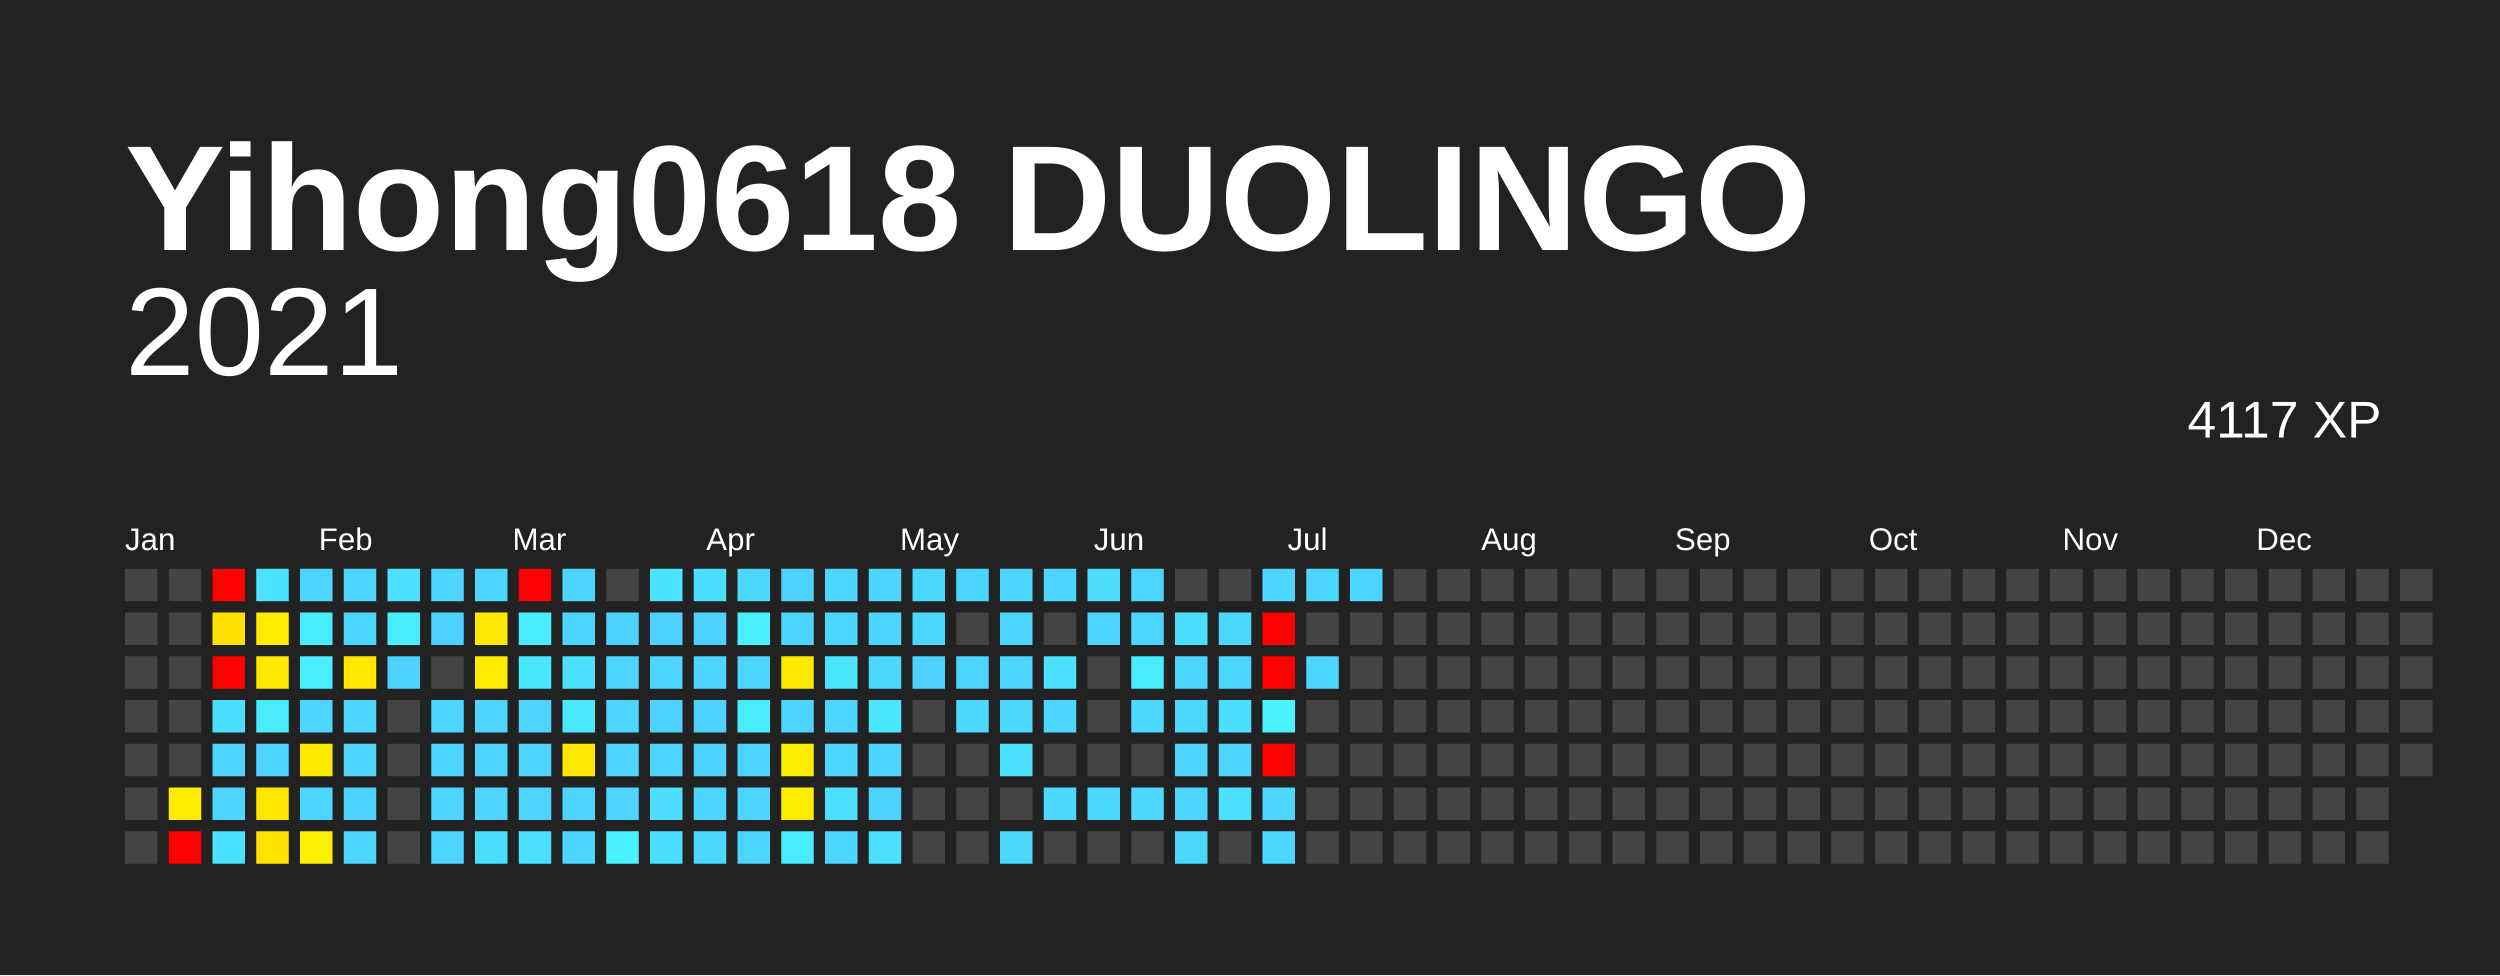
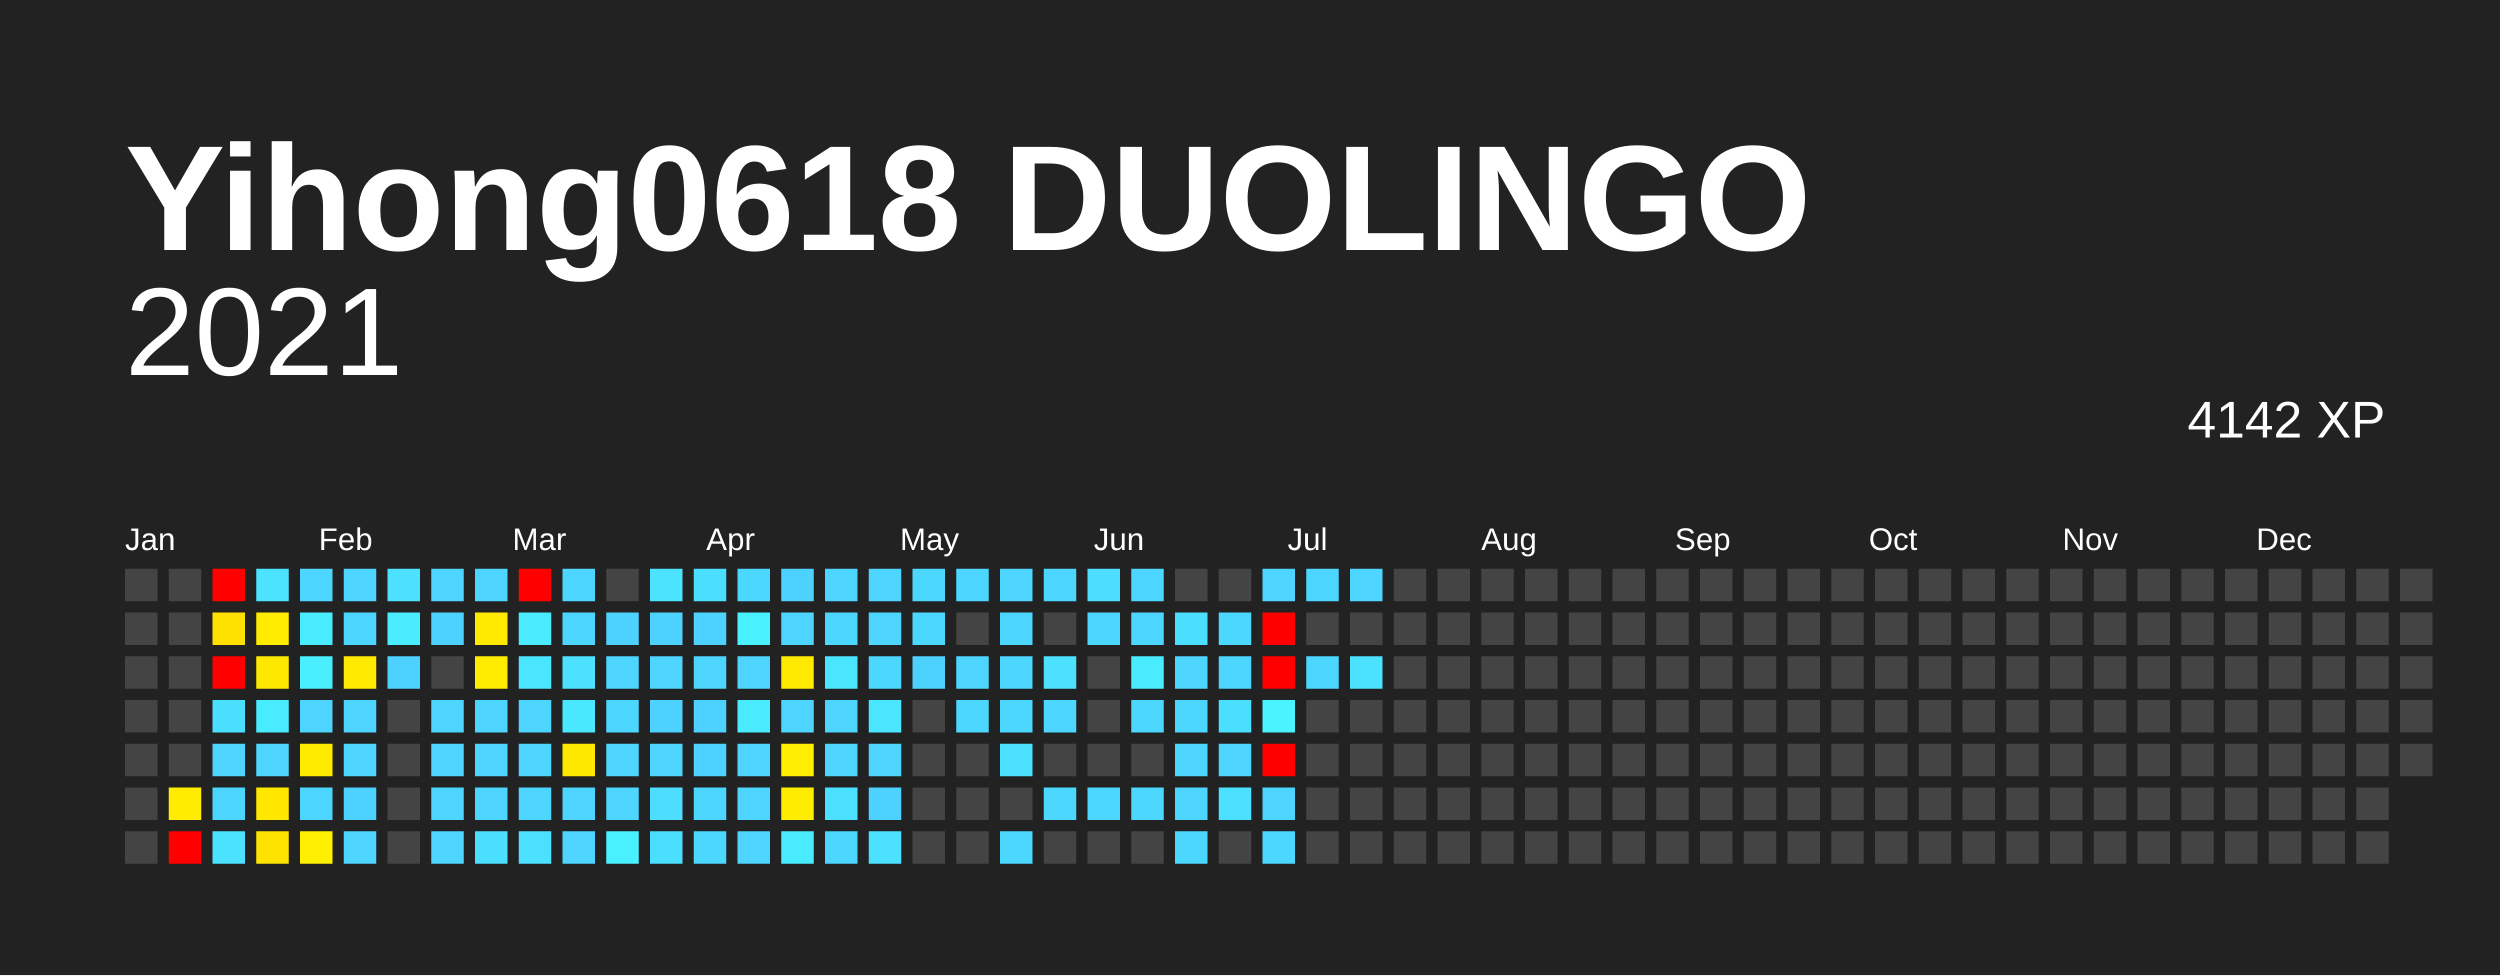
<svg xmlns="http://www.w3.org/2000/svg" baseProfile="full" height="78mm" version="1.1" viewBox="0,0,200,78" width="200mm">
  <defs />
  <rect fill="#222222" height="78" width="200" x="0" y="0" />
  <text fill="#FFFFFF" style="font-size:12px; font-family:Arial; font-weight:bold;" x="10" y="20">Yihong0618 DUOLINGO</text>
  <text alignment-baseline="hanging" fill="#FFFFFF" style="font-size:10.0px; font-family:Arial;" x="10" y="30">2021</text>
-   <text alignment-baseline="hanging" fill="#FFFFFF" style="font-size:4.125px; font-family:Arial;" x="175" y="35">4117 XP</text>
+   <text alignment-baseline="hanging" fill="#FFFFFF" style="font-size:4.125px; font-family:Arial;" x="175" y="35">4142 XP</text>
  <text fill="#FFFFFF" style="font-size:2.5px; font-family:Arial" x="10.0" y="44">Jan</text>
  <text fill="#FFFFFF" style="font-size:2.5px; font-family:Arial" x="25.5" y="44">Feb</text>
  <text fill="#FFFFFF" style="font-size:2.5px; font-family:Arial" x="41.0" y="44">Mar</text>
  <text fill="#FFFFFF" style="font-size:2.5px; font-family:Arial" x="56.5" y="44">Apr</text>
  <text fill="#FFFFFF" style="font-size:2.5px; font-family:Arial" x="72.0" y="44">May</text>
  <text fill="#FFFFFF" style="font-size:2.5px; font-family:Arial" x="87.5" y="44">Jun</text>
  <text fill="#FFFFFF" style="font-size:2.5px; font-family:Arial" x="103.0" y="44">Jul</text>
  <text fill="#FFFFFF" style="font-size:2.5px; font-family:Arial" x="118.5" y="44">Aug</text>
  <text fill="#FFFFFF" style="font-size:2.5px; font-family:Arial" x="134.0" y="44">Sep</text>
  <text fill="#FFFFFF" style="font-size:2.5px; font-family:Arial" x="149.5" y="44">Oct</text>
  <text fill="#FFFFFF" style="font-size:2.5px; font-family:Arial" x="165.0" y="44">Nov</text>
  <text fill="#FFFFFF" style="font-size:2.5px; font-family:Arial" x="180.5" y="44">Dec</text>
  <rect fill="#444444" height="2.6" width="2.6" x="10.0" y="45.5" />
  <rect fill="#444444" height="2.6" width="2.6" x="10.0" y="49.0" />
  <rect fill="#444444" height="2.6" width="2.6" x="10.0" y="52.5" />
  <rect fill="#444444" height="2.6" width="2.6" x="10.0" y="56.0" />
  <rect fill="#444444" height="2.6" width="2.6" x="10.0" y="59.5" />
  <rect fill="#444444" height="2.6" width="2.6" x="10.0" y="63.0" />
  <rect fill="#444444" height="2.6" width="2.6" x="10.0" y="66.5" />
  <rect fill="#444444" height="2.6" width="2.6" x="13.5" y="45.5" />
  <rect fill="#444444" height="2.6" width="2.6" x="13.5" y="49.0" />
  <rect fill="#444444" height="2.6" width="2.6" x="13.5" y="52.5" />
  <rect fill="#444444" height="2.6" width="2.6" x="13.5" y="56.0" />
  <rect fill="#444444" height="2.6" width="2.6" x="13.5" y="59.5" />
  <rect fill="#ffec00" height="2.6" width="2.6" x="13.5" y="63.0" />
  <rect fill="red" height="2.6" width="2.6" x="13.5" y="66.5" />
  <rect fill="red" height="2.6" width="2.6" x="17.0" y="45.5" />
  <rect fill="#ffe100" height="2.6" width="2.6" x="17.0" y="49.0" />
  <rect fill="red" height="2.6" width="2.6" x="17.0" y="52.5" />
  <rect fill="#4bdfff" height="2.6" width="2.6" x="17.0" y="56.0" />
  <rect fill="#4dd4ff" height="2.6" width="2.6" x="17.0" y="59.5" />
  <rect fill="#4cd6ff" height="2.6" width="2.6" x="17.0" y="63.0" />
  <rect fill="#4be2ff" height="2.6" width="2.6" x="17.0" y="66.5" />
  <rect fill="#4be3ff" height="2.6" width="2.6" x="20.5" y="45.5" />
  <rect fill="#ffec00" height="2.6" width="2.6" x="20.5" y="49.0" />
  <rect fill="#ffe800" height="2.6" width="2.6" x="20.5" y="52.5" />
  <rect fill="#49ecff" height="2.6" width="2.6" x="20.5" y="56.0" />
  <rect fill="#4dd4ff" height="2.6" width="2.6" x="20.5" y="59.5" />
  <rect fill="#ffe700" height="2.6" width="2.6" x="20.5" y="63.0" />
  <rect fill="#ffe300" height="2.6" width="2.6" x="20.5" y="66.5" />
  <rect fill="#4cd6ff" height="2.6" width="2.6" x="24.0" y="45.5" />
  <rect fill="#49ecff" height="2.6" width="2.6" x="24.0" y="49.0" />
  <rect fill="#49efff" height="2.6" width="2.6" x="24.0" y="52.5" />
  <rect fill="#4dd4ff" height="2.6" width="2.6" x="24.0" y="56.0" />
  <rect fill="#ffeb00" height="2.6" width="2.6" x="24.0" y="59.5" />
  <rect fill="#4cd6ff" height="2.6" width="2.6" x="24.0" y="63.0" />
  <rect fill="#ffef00" height="2.6" width="2.6" x="24.0" y="66.5" />
  <rect fill="#4dd5ff" height="2.6" width="2.6" x="27.5" y="45.5" />
  <rect fill="#4cd6ff" height="2.6" width="2.6" x="27.5" y="49.0" />
  <rect fill="#ffe900" height="2.6" width="2.6" x="27.5" y="52.5" />
  <rect fill="#4dd4ff" height="2.6" width="2.6" x="27.5" y="56.0" />
  <rect fill="#4dd5ff" height="2.6" width="2.6" x="27.5" y="59.5" />
  <rect fill="#4dd2ff" height="2.6" width="2.6" x="27.5" y="63.0" />
  <rect fill="#4dd5ff" height="2.6" width="2.6" x="27.5" y="66.5" />
  <rect fill="#4be1ff" height="2.6" width="2.6" x="31.0" y="45.5" />
  <rect fill="#49edff" height="2.6" width="2.6" x="31.0" y="49.0" />
  <rect fill="#4dd2ff" height="2.6" width="2.6" x="31.0" y="52.5" />
  <rect fill="#444444" height="2.6" width="2.6" x="31.0" y="56.0" />
  <rect fill="#444444" height="2.6" width="2.6" x="31.0" y="59.5" />
  <rect fill="#444444" height="2.6" width="2.6" x="31.0" y="63.0" />
  <rect fill="#444444" height="2.6" width="2.6" x="31.0" y="66.5" />
  <rect fill="#4dd5ff" height="2.6" width="2.6" x="34.5" y="45.5" />
  <rect fill="#4dd2ff" height="2.6" width="2.6" x="34.5" y="49.0" />
  <rect fill="#444444" height="2.6" width="2.6" x="34.5" y="52.5" />
  <rect fill="#4dd5ff" height="2.6" width="2.6" x="34.5" y="56.0" />
  <rect fill="#4dd5ff" height="2.6" width="2.6" x="34.5" y="59.5" />
  <rect fill="#4dd5ff" height="2.6" width="2.6" x="34.5" y="63.0" />
  <rect fill="#4dd4ff" height="2.6" width="2.6" x="34.5" y="66.5" />
  <rect fill="#4dd4ff" height="2.6" width="2.6" x="38.0" y="45.5" />
  <rect fill="#ffe900" height="2.6" width="2.6" x="38.0" y="49.0" />
  <rect fill="#ffec00" height="2.6" width="2.6" x="38.0" y="52.5" />
  <rect fill="#4dd5ff" height="2.6" width="2.6" x="38.0" y="56.0" />
  <rect fill="#4dd5ff" height="2.6" width="2.6" x="38.0" y="59.5" />
  <rect fill="#4dd4ff" height="2.6" width="2.6" x="38.0" y="63.0" />
  <rect fill="#4bdfff" height="2.6" width="2.6" x="38.0" y="66.5" />
  <rect fill="red" height="2.6" width="2.6" x="41.5" y="45.5" />
  <rect fill="#4aebff" height="2.6" width="2.6" x="41.5" y="49.0" />
  <rect fill="#4ae5ff" height="2.6" width="2.6" x="41.5" y="52.5" />
  <rect fill="#4dd4ff" height="2.6" width="2.6" x="41.5" y="56.0" />
  <rect fill="#4dd5ff" height="2.6" width="2.6" x="41.5" y="59.5" />
  <rect fill="#4dd4ff" height="2.6" width="2.6" x="41.5" y="63.0" />
  <rect fill="#4be0ff" height="2.6" width="2.6" x="41.5" y="66.5" />
  <rect fill="#4cd6ff" height="2.6" width="2.6" x="45.0" y="45.5" />
  <rect fill="#4cd6ff" height="2.6" width="2.6" x="45.0" y="49.0" />
  <rect fill="#4be1ff" height="2.6" width="2.6" x="45.0" y="52.5" />
  <rect fill="#4ae8ff" height="2.6" width="2.6" x="45.0" y="56.0" />
  <rect fill="#ffe800" height="2.6" width="2.6" x="45.0" y="59.5" />
  <rect fill="#4dd4ff" height="2.6" width="2.6" x="45.0" y="63.0" />
  <rect fill="#4dd5ff" height="2.6" width="2.6" x="45.0" y="66.5" />
  <rect fill="#444444" height="2.6" width="2.6" x="48.5" y="45.5" />
  <rect fill="#4dd2ff" height="2.6" width="2.6" x="48.5" y="49.0" />
  <rect fill="#4dd4ff" height="2.6" width="2.6" x="48.5" y="52.5" />
  <rect fill="#4cd6ff" height="2.6" width="2.6" x="48.5" y="56.0" />
  <rect fill="#4dd4ff" height="2.6" width="2.6" x="48.5" y="59.5" />
  <rect fill="#4dd4ff" height="2.6" width="2.6" x="48.5" y="63.0" />
  <rect fill="#49f1ff" height="2.6" width="2.6" x="48.5" y="66.5" />
  <rect fill="#4be3ff" height="2.6" width="2.6" x="52.0" y="45.5" />
  <rect fill="#4dd2ff" height="2.6" width="2.6" x="52.0" y="49.0" />
  <rect fill="#4dd4ff" height="2.6" width="2.6" x="52.0" y="52.5" />
  <rect fill="#4dd2ff" height="2.6" width="2.6" x="52.0" y="56.0" />
  <rect fill="#4dd5ff" height="2.6" width="2.6" x="52.0" y="59.5" />
  <rect fill="#4cddff" height="2.6" width="2.6" x="52.0" y="63.0" />
  <rect fill="#4bdfff" height="2.6" width="2.6" x="52.0" y="66.5" />
  <rect fill="#4bdfff" height="2.6" width="2.6" x="55.5" y="45.5" />
  <rect fill="#4dd2ff" height="2.6" width="2.6" x="55.5" y="49.0" />
  <rect fill="#4dd5ff" height="2.6" width="2.6" x="55.5" y="52.5" />
  <rect fill="#4dd2ff" height="2.6" width="2.6" x="55.5" y="56.0" />
  <rect fill="#4dd2ff" height="2.6" width="2.6" x="55.5" y="59.5" />
  <rect fill="#4cd6ff" height="2.6" width="2.6" x="55.5" y="63.0" />
  <rect fill="#4cd7ff" height="2.6" width="2.6" x="55.5" y="66.5" />
  <rect fill="#4cd7ff" height="2.6" width="2.6" x="59.0" y="45.5" />
  <rect fill="#49f0ff" height="2.6" width="2.6" x="59.0" y="49.0" />
  <rect fill="#4dd4ff" height="2.6" width="2.6" x="59.0" y="52.5" />
  <rect fill="#49ecff" height="2.6" width="2.6" x="59.0" y="56.0" />
  <rect fill="#4dd5ff" height="2.6" width="2.6" x="59.0" y="59.5" />
  <rect fill="#4dd4ff" height="2.6" width="2.6" x="59.0" y="63.0" />
  <rect fill="#4dd5ff" height="2.6" width="2.6" x="59.0" y="66.5" />
  <rect fill="#4dd2ff" height="2.6" width="2.6" x="62.5" y="45.5" />
  <rect fill="#4dd4ff" height="2.6" width="2.6" x="62.5" y="49.0" />
  <rect fill="#ffe900" height="2.6" width="2.6" x="62.5" y="52.5" />
  <rect fill="#4dd4ff" height="2.6" width="2.6" x="62.5" y="56.0" />
  <rect fill="#ffee00" height="2.6" width="2.6" x="62.5" y="59.5" />
  <rect fill="#ffed00" height="2.6" width="2.6" x="62.5" y="63.0" />
  <rect fill="#49ecff" height="2.6" width="2.6" x="62.5" y="66.5" />
  <rect fill="#4dd5ff" height="2.6" width="2.6" x="66.0" y="45.5" />
  <rect fill="#4cd6ff" height="2.6" width="2.6" x="66.0" y="49.0" />
  <rect fill="#4ae5ff" height="2.6" width="2.6" x="66.0" y="52.5" />
  <rect fill="#4dd4ff" height="2.6" width="2.6" x="66.0" y="56.0" />
  <rect fill="#4dd5ff" height="2.6" width="2.6" x="66.0" y="59.5" />
  <rect fill="#4be0ff" height="2.6" width="2.6" x="66.0" y="63.0" />
  <rect fill="#4cd6ff" height="2.6" width="2.6" x="66.0" y="66.5" />
  <rect fill="#4dd5ff" height="2.6" width="2.6" x="69.5" y="45.5" />
  <rect fill="#4dd5ff" height="2.6" width="2.6" x="69.5" y="49.0" />
  <rect fill="#4cd7ff" height="2.6" width="2.6" x="69.5" y="52.5" />
  <rect fill="#4ae5ff" height="2.6" width="2.6" x="69.5" y="56.0" />
  <rect fill="#4dd5ff" height="2.6" width="2.6" x="69.5" y="59.5" />
  <rect fill="#4dd2ff" height="2.6" width="2.6" x="69.5" y="63.0" />
  <rect fill="#4be0ff" height="2.6" width="2.6" x="69.5" y="66.5" />
  <rect fill="#4cd7ff" height="2.6" width="2.6" x="73.0" y="45.5" />
  <rect fill="#4cd7ff" height="2.6" width="2.6" x="73.0" y="49.0" />
  <rect fill="#4dd2ff" height="2.6" width="2.6" x="73.0" y="52.5" />
  <rect fill="#444444" height="2.6" width="2.6" x="73.0" y="56.0" />
  <rect fill="#444444" height="2.6" width="2.6" x="73.0" y="59.5" />
  <rect fill="#444444" height="2.6" width="2.6" x="73.0" y="63.0" />
  <rect fill="#444444" height="2.6" width="2.6" x="73.0" y="66.5" />
  <rect fill="#4cd6ff" height="2.6" width="2.6" x="76.5" y="45.5" />
  <rect fill="#444444" height="2.6" width="2.6" x="76.5" y="49.0" />
  <rect fill="#4dd5ff" height="2.6" width="2.6" x="76.5" y="52.5" />
  <rect fill="#4cd7ff" height="2.6" width="2.6" x="76.5" y="56.0" />
  <rect fill="#444444" height="2.6" width="2.6" x="76.5" y="59.5" />
  <rect fill="#444444" height="2.6" width="2.6" x="76.5" y="63.0" />
  <rect fill="#444444" height="2.6" width="2.6" x="76.5" y="66.5" />
  <rect fill="#4dd5ff" height="2.6" width="2.6" x="80.0" y="45.5" />
  <rect fill="#4cd6ff" height="2.6" width="2.6" x="80.0" y="49.0" />
  <rect fill="#4cd6ff" height="2.6" width="2.6" x="80.0" y="52.5" />
  <rect fill="#4cd7ff" height="2.6" width="2.6" x="80.0" y="56.0" />
  <rect fill="#4be0ff" height="2.6" width="2.6" x="80.0" y="59.5" />
  <rect fill="#444444" height="2.6" width="2.6" x="80.0" y="63.0" />
  <rect fill="#4cd7ff" height="2.6" width="2.6" x="80.0" y="66.5" />
  <rect fill="#4cd6ff" height="2.6" width="2.6" x="83.5" y="45.5" />
  <rect fill="#444444" height="2.6" width="2.6" x="83.5" y="49.0" />
  <rect fill="#4be1ff" height="2.6" width="2.6" x="83.5" y="52.5" />
  <rect fill="#4cd6ff" height="2.6" width="2.6" x="83.5" y="56.0" />
  <rect fill="#444444" height="2.6" width="2.6" x="83.5" y="59.5" />
  <rect fill="#4cd7ff" height="2.6" width="2.6" x="83.5" y="63.0" />
  <rect fill="#444444" height="2.6" width="2.6" x="83.5" y="66.5" />
  <rect fill="#4cddff" height="2.6" width="2.6" x="87.0" y="45.5" />
  <rect fill="#4cd6ff" height="2.6" width="2.6" x="87.0" y="49.0" />
  <rect fill="#444444" height="2.6" width="2.6" x="87.0" y="52.5" />
  <rect fill="#444444" height="2.6" width="2.6" x="87.0" y="56.0" />
  <rect fill="#444444" height="2.6" width="2.6" x="87.0" y="59.5" />
  <rect fill="#4cd7ff" height="2.6" width="2.6" x="87.0" y="63.0" />
  <rect fill="#444444" height="2.6" width="2.6" x="87.0" y="66.5" />
  <rect fill="#4cd6ff" height="2.6" width="2.6" x="90.5" y="45.5" />
  <rect fill="#4cd6ff" height="2.6" width="2.6" x="90.5" y="49.0" />
  <rect fill="#49ecff" height="2.6" width="2.6" x="90.5" y="52.5" />
  <rect fill="#4cd7ff" height="2.6" width="2.6" x="90.5" y="56.0" />
  <rect fill="#444444" height="2.6" width="2.6" x="90.5" y="59.5" />
  <rect fill="#4cd7ff" height="2.6" width="2.6" x="90.5" y="63.0" />
  <rect fill="#444444" height="2.6" width="2.6" x="90.5" y="66.5" />
  <rect fill="#444444" height="2.6" width="2.6" x="94.0" y="45.5" />
  <rect fill="#4bdfff" height="2.6" width="2.6" x="94.0" y="49.0" />
  <rect fill="#4dd5ff" height="2.6" width="2.6" x="94.0" y="52.5" />
  <rect fill="#4cd7ff" height="2.6" width="2.6" x="94.0" y="56.0" />
  <rect fill="#4dd4ff" height="2.6" width="2.6" x="94.0" y="59.5" />
  <rect fill="#4dd5ff" height="2.6" width="2.6" x="94.0" y="63.0" />
  <rect fill="#4cd7ff" height="2.6" width="2.6" x="94.0" y="66.5" />
  <rect fill="#444444" height="2.6" width="2.6" x="97.5" y="45.5" />
  <rect fill="#4cd7ff" height="2.6" width="2.6" x="97.5" y="49.0" />
  <rect fill="#4cd6ff" height="2.6" width="2.6" x="97.5" y="52.5" />
  <rect fill="#4bdfff" height="2.6" width="2.6" x="97.5" y="56.0" />
  <rect fill="#4dd4ff" height="2.6" width="2.6" x="97.5" y="59.5" />
  <rect fill="#4be0ff" height="2.6" width="2.6" x="97.5" y="63.0" />
  <rect fill="#444444" height="2.6" width="2.6" x="97.5" y="66.5" />
  <rect fill="#4dd5ff" height="2.6" width="2.6" x="101.0" y="45.5" />
  <rect fill="red" height="2.6" width="2.6" x="101.0" y="49.0" />
  <rect fill="red" height="2.6" width="2.6" x="101.0" y="52.5" />
  <rect fill="#49f3ff" height="2.6" width="2.6" x="101.0" y="56.0" />
  <rect fill="red" height="2.6" width="2.6" x="101.0" y="59.5" />
  <rect fill="#4dd4ff" height="2.6" width="2.6" x="101.0" y="63.0" />
  <rect fill="#4cd7ff" height="2.6" width="2.6" x="101.0" y="66.5" />
  <rect fill="#4cd6ff" height="2.6" width="2.6" x="104.5" y="45.5" />
  <rect fill="#444444" height="2.6" width="2.6" x="104.5" y="49.0" />
  <rect fill="#4cd6ff" height="2.6" width="2.6" x="104.5" y="52.5" />
  <rect fill="#444444" height="2.6" width="2.6" x="104.5" y="56.0" />
  <rect fill="#444444" height="2.6" width="2.6" x="104.5" y="59.5" />
  <rect fill="#444444" height="2.6" width="2.6" x="104.5" y="63.0" />
  <rect fill="#444444" height="2.6" width="2.6" x="104.5" y="66.5" />
  <rect fill="#4dd5ff" height="2.6" width="2.6" x="108.0" y="45.5" />
  <rect fill="#444444" height="2.6" width="2.6" x="108.0" y="49.0" />
-   <rect fill="#444444" height="2.6" width="2.6" x="108.0" y="52.5" />
+   <rect fill="#4be2ff" height="2.6" width="2.6" x="108.0" y="52.5" />
  <rect fill="#444444" height="2.6" width="2.6" x="108.0" y="56.0" />
  <rect fill="#444444" height="2.6" width="2.6" x="108.0" y="59.5" />
  <rect fill="#444444" height="2.6" width="2.6" x="108.0" y="63.0" />
  <rect fill="#444444" height="2.6" width="2.6" x="108.0" y="66.5" />
  <rect fill="#444444" height="2.6" width="2.6" x="111.5" y="45.5" />
  <rect fill="#444444" height="2.6" width="2.6" x="111.5" y="49.0" />
  <rect fill="#444444" height="2.6" width="2.6" x="111.5" y="52.5" />
  <rect fill="#444444" height="2.6" width="2.6" x="111.5" y="56.0" />
  <rect fill="#444444" height="2.6" width="2.6" x="111.5" y="59.5" />
  <rect fill="#444444" height="2.6" width="2.6" x="111.5" y="63.0" />
  <rect fill="#444444" height="2.6" width="2.6" x="111.5" y="66.5" />
  <rect fill="#444444" height="2.6" width="2.6" x="115.0" y="45.5" />
  <rect fill="#444444" height="2.6" width="2.6" x="115.0" y="49.0" />
  <rect fill="#444444" height="2.6" width="2.6" x="115.0" y="52.5" />
  <rect fill="#444444" height="2.6" width="2.6" x="115.0" y="56.0" />
  <rect fill="#444444" height="2.6" width="2.6" x="115.0" y="59.5" />
  <rect fill="#444444" height="2.6" width="2.6" x="115.0" y="63.0" />
  <rect fill="#444444" height="2.6" width="2.6" x="115.0" y="66.5" />
  <rect fill="#444444" height="2.6" width="2.6" x="118.5" y="45.5" />
  <rect fill="#444444" height="2.6" width="2.6" x="118.5" y="49.0" />
  <rect fill="#444444" height="2.6" width="2.6" x="118.5" y="52.5" />
  <rect fill="#444444" height="2.6" width="2.6" x="118.5" y="56.0" />
  <rect fill="#444444" height="2.6" width="2.6" x="118.5" y="59.5" />
  <rect fill="#444444" height="2.6" width="2.6" x="118.5" y="63.0" />
  <rect fill="#444444" height="2.6" width="2.6" x="118.5" y="66.5" />
  <rect fill="#444444" height="2.6" width="2.6" x="122.0" y="45.5" />
  <rect fill="#444444" height="2.6" width="2.6" x="122.0" y="49.0" />
  <rect fill="#444444" height="2.6" width="2.6" x="122.0" y="52.5" />
  <rect fill="#444444" height="2.6" width="2.6" x="122.0" y="56.0" />
  <rect fill="#444444" height="2.6" width="2.6" x="122.0" y="59.5" />
  <rect fill="#444444" height="2.6" width="2.6" x="122.0" y="63.0" />
  <rect fill="#444444" height="2.6" width="2.6" x="122.0" y="66.5" />
  <rect fill="#444444" height="2.6" width="2.6" x="125.5" y="45.5" />
  <rect fill="#444444" height="2.6" width="2.6" x="125.5" y="49.0" />
  <rect fill="#444444" height="2.6" width="2.6" x="125.5" y="52.5" />
  <rect fill="#444444" height="2.6" width="2.6" x="125.5" y="56.0" />
  <rect fill="#444444" height="2.6" width="2.6" x="125.5" y="59.5" />
  <rect fill="#444444" height="2.6" width="2.6" x="125.5" y="63.0" />
  <rect fill="#444444" height="2.6" width="2.6" x="125.5" y="66.5" />
  <rect fill="#444444" height="2.6" width="2.6" x="129.0" y="45.5" />
  <rect fill="#444444" height="2.6" width="2.6" x="129.0" y="49.0" />
  <rect fill="#444444" height="2.6" width="2.6" x="129.0" y="52.5" />
  <rect fill="#444444" height="2.6" width="2.6" x="129.0" y="56.0" />
  <rect fill="#444444" height="2.6" width="2.6" x="129.0" y="59.5" />
  <rect fill="#444444" height="2.6" width="2.6" x="129.0" y="63.0" />
  <rect fill="#444444" height="2.6" width="2.6" x="129.0" y="66.5" />
  <rect fill="#444444" height="2.6" width="2.6" x="132.5" y="45.5" />
  <rect fill="#444444" height="2.6" width="2.6" x="132.5" y="49.0" />
  <rect fill="#444444" height="2.6" width="2.6" x="132.5" y="52.5" />
  <rect fill="#444444" height="2.6" width="2.6" x="132.5" y="56.0" />
  <rect fill="#444444" height="2.6" width="2.6" x="132.5" y="59.5" />
  <rect fill="#444444" height="2.6" width="2.6" x="132.5" y="63.0" />
  <rect fill="#444444" height="2.6" width="2.6" x="132.5" y="66.5" />
  <rect fill="#444444" height="2.6" width="2.6" x="136.0" y="45.5" />
  <rect fill="#444444" height="2.6" width="2.6" x="136.0" y="49.0" />
  <rect fill="#444444" height="2.6" width="2.6" x="136.0" y="52.5" />
  <rect fill="#444444" height="2.6" width="2.6" x="136.0" y="56.0" />
  <rect fill="#444444" height="2.6" width="2.6" x="136.0" y="59.5" />
  <rect fill="#444444" height="2.6" width="2.6" x="136.0" y="63.0" />
  <rect fill="#444444" height="2.6" width="2.6" x="136.0" y="66.5" />
  <rect fill="#444444" height="2.6" width="2.6" x="139.5" y="45.5" />
  <rect fill="#444444" height="2.6" width="2.6" x="139.5" y="49.0" />
  <rect fill="#444444" height="2.6" width="2.6" x="139.5" y="52.5" />
  <rect fill="#444444" height="2.6" width="2.6" x="139.5" y="56.0" />
  <rect fill="#444444" height="2.6" width="2.6" x="139.5" y="59.5" />
  <rect fill="#444444" height="2.6" width="2.6" x="139.5" y="63.0" />
  <rect fill="#444444" height="2.6" width="2.6" x="139.5" y="66.5" />
  <rect fill="#444444" height="2.6" width="2.6" x="143.0" y="45.5" />
  <rect fill="#444444" height="2.6" width="2.6" x="143.0" y="49.0" />
  <rect fill="#444444" height="2.6" width="2.6" x="143.0" y="52.5" />
  <rect fill="#444444" height="2.6" width="2.6" x="143.0" y="56.0" />
  <rect fill="#444444" height="2.6" width="2.6" x="143.0" y="59.5" />
  <rect fill="#444444" height="2.6" width="2.6" x="143.0" y="63.0" />
  <rect fill="#444444" height="2.6" width="2.6" x="143.0" y="66.5" />
  <rect fill="#444444" height="2.6" width="2.6" x="146.5" y="45.5" />
  <rect fill="#444444" height="2.6" width="2.6" x="146.5" y="49.0" />
  <rect fill="#444444" height="2.6" width="2.6" x="146.5" y="52.5" />
  <rect fill="#444444" height="2.6" width="2.6" x="146.5" y="56.0" />
  <rect fill="#444444" height="2.6" width="2.6" x="146.5" y="59.5" />
  <rect fill="#444444" height="2.6" width="2.6" x="146.5" y="63.0" />
  <rect fill="#444444" height="2.6" width="2.6" x="146.5" y="66.5" />
  <rect fill="#444444" height="2.6" width="2.6" x="150.0" y="45.5" />
  <rect fill="#444444" height="2.6" width="2.6" x="150.0" y="49.0" />
  <rect fill="#444444" height="2.6" width="2.6" x="150.0" y="52.5" />
  <rect fill="#444444" height="2.6" width="2.6" x="150.0" y="56.0" />
  <rect fill="#444444" height="2.6" width="2.6" x="150.0" y="59.5" />
  <rect fill="#444444" height="2.6" width="2.6" x="150.0" y="63.0" />
  <rect fill="#444444" height="2.6" width="2.6" x="150.0" y="66.5" />
  <rect fill="#444444" height="2.6" width="2.6" x="153.5" y="45.5" />
  <rect fill="#444444" height="2.6" width="2.6" x="153.5" y="49.0" />
  <rect fill="#444444" height="2.6" width="2.6" x="153.5" y="52.5" />
  <rect fill="#444444" height="2.6" width="2.6" x="153.5" y="56.0" />
  <rect fill="#444444" height="2.6" width="2.6" x="153.5" y="59.5" />
  <rect fill="#444444" height="2.6" width="2.6" x="153.5" y="63.0" />
  <rect fill="#444444" height="2.6" width="2.6" x="153.5" y="66.5" />
  <rect fill="#444444" height="2.6" width="2.6" x="157.0" y="45.5" />
  <rect fill="#444444" height="2.6" width="2.6" x="157.0" y="49.0" />
  <rect fill="#444444" height="2.6" width="2.6" x="157.0" y="52.5" />
  <rect fill="#444444" height="2.6" width="2.6" x="157.0" y="56.0" />
  <rect fill="#444444" height="2.6" width="2.6" x="157.0" y="59.5" />
  <rect fill="#444444" height="2.6" width="2.6" x="157.0" y="63.0" />
  <rect fill="#444444" height="2.6" width="2.6" x="157.0" y="66.5" />
  <rect fill="#444444" height="2.6" width="2.6" x="160.5" y="45.5" />
  <rect fill="#444444" height="2.6" width="2.6" x="160.5" y="49.0" />
  <rect fill="#444444" height="2.6" width="2.6" x="160.5" y="52.5" />
  <rect fill="#444444" height="2.6" width="2.6" x="160.5" y="56.0" />
  <rect fill="#444444" height="2.6" width="2.6" x="160.5" y="59.5" />
  <rect fill="#444444" height="2.6" width="2.6" x="160.5" y="63.0" />
  <rect fill="#444444" height="2.6" width="2.6" x="160.5" y="66.5" />
  <rect fill="#444444" height="2.6" width="2.6" x="164.0" y="45.5" />
  <rect fill="#444444" height="2.6" width="2.6" x="164.0" y="49.0" />
  <rect fill="#444444" height="2.6" width="2.6" x="164.0" y="52.5" />
  <rect fill="#444444" height="2.6" width="2.6" x="164.0" y="56.0" />
  <rect fill="#444444" height="2.6" width="2.6" x="164.0" y="59.5" />
  <rect fill="#444444" height="2.6" width="2.6" x="164.0" y="63.0" />
  <rect fill="#444444" height="2.6" width="2.6" x="164.0" y="66.5" />
  <rect fill="#444444" height="2.6" width="2.6" x="167.5" y="45.5" />
  <rect fill="#444444" height="2.6" width="2.6" x="167.5" y="49.0" />
  <rect fill="#444444" height="2.6" width="2.6" x="167.5" y="52.5" />
  <rect fill="#444444" height="2.6" width="2.6" x="167.5" y="56.0" />
  <rect fill="#444444" height="2.6" width="2.6" x="167.5" y="59.5" />
  <rect fill="#444444" height="2.6" width="2.6" x="167.5" y="63.0" />
  <rect fill="#444444" height="2.6" width="2.6" x="167.5" y="66.5" />
  <rect fill="#444444" height="2.6" width="2.6" x="171.0" y="45.5" />
  <rect fill="#444444" height="2.6" width="2.6" x="171.0" y="49.0" />
  <rect fill="#444444" height="2.6" width="2.6" x="171.0" y="52.5" />
  <rect fill="#444444" height="2.6" width="2.6" x="171.0" y="56.0" />
  <rect fill="#444444" height="2.6" width="2.6" x="171.0" y="59.5" />
  <rect fill="#444444" height="2.6" width="2.6" x="171.0" y="63.0" />
  <rect fill="#444444" height="2.6" width="2.6" x="171.0" y="66.5" />
  <rect fill="#444444" height="2.6" width="2.6" x="174.5" y="45.5" />
  <rect fill="#444444" height="2.6" width="2.6" x="174.5" y="49.0" />
  <rect fill="#444444" height="2.6" width="2.6" x="174.5" y="52.5" />
  <rect fill="#444444" height="2.6" width="2.6" x="174.5" y="56.0" />
  <rect fill="#444444" height="2.6" width="2.6" x="174.5" y="59.5" />
  <rect fill="#444444" height="2.6" width="2.6" x="174.5" y="63.0" />
  <rect fill="#444444" height="2.6" width="2.6" x="174.5" y="66.5" />
  <rect fill="#444444" height="2.6" width="2.6" x="178.0" y="45.5" />
  <rect fill="#444444" height="2.6" width="2.6" x="178.0" y="49.0" />
  <rect fill="#444444" height="2.6" width="2.6" x="178.0" y="52.5" />
  <rect fill="#444444" height="2.6" width="2.6" x="178.0" y="56.0" />
  <rect fill="#444444" height="2.6" width="2.6" x="178.0" y="59.5" />
  <rect fill="#444444" height="2.6" width="2.6" x="178.0" y="63.0" />
  <rect fill="#444444" height="2.6" width="2.6" x="178.0" y="66.5" />
  <rect fill="#444444" height="2.6" width="2.6" x="181.5" y="45.5" />
  <rect fill="#444444" height="2.6" width="2.6" x="181.5" y="49.0" />
  <rect fill="#444444" height="2.6" width="2.6" x="181.5" y="52.5" />
  <rect fill="#444444" height="2.6" width="2.6" x="181.5" y="56.0" />
  <rect fill="#444444" height="2.6" width="2.6" x="181.5" y="59.5" />
  <rect fill="#444444" height="2.6" width="2.6" x="181.5" y="63.0" />
  <rect fill="#444444" height="2.6" width="2.6" x="181.5" y="66.5" />
  <rect fill="#444444" height="2.6" width="2.6" x="185.0" y="45.5" />
  <rect fill="#444444" height="2.6" width="2.6" x="185.0" y="49.0" />
  <rect fill="#444444" height="2.6" width="2.6" x="185.0" y="52.5" />
  <rect fill="#444444" height="2.6" width="2.6" x="185.0" y="56.0" />
  <rect fill="#444444" height="2.6" width="2.6" x="185.0" y="59.5" />
  <rect fill="#444444" height="2.6" width="2.6" x="185.0" y="63.0" />
  <rect fill="#444444" height="2.6" width="2.6" x="185.0" y="66.5" />
  <rect fill="#444444" height="2.6" width="2.6" x="188.5" y="45.5" />
  <rect fill="#444444" height="2.6" width="2.6" x="188.5" y="49.0" />
  <rect fill="#444444" height="2.6" width="2.6" x="188.5" y="52.5" />
  <rect fill="#444444" height="2.6" width="2.6" x="188.5" y="56.0" />
  <rect fill="#444444" height="2.6" width="2.6" x="188.5" y="59.5" />
  <rect fill="#444444" height="2.6" width="2.6" x="188.5" y="63.0" />
  <rect fill="#444444" height="2.6" width="2.6" x="188.5" y="66.5" />
  <rect fill="#444444" height="2.6" width="2.6" x="192.0" y="45.5" />
  <rect fill="#444444" height="2.6" width="2.6" x="192.0" y="49.0" />
  <rect fill="#444444" height="2.6" width="2.6" x="192.0" y="52.5" />
  <rect fill="#444444" height="2.6" width="2.6" x="192.0" y="56.0" />
  <rect fill="#444444" height="2.6" width="2.6" x="192.0" y="59.5" />
</svg>
